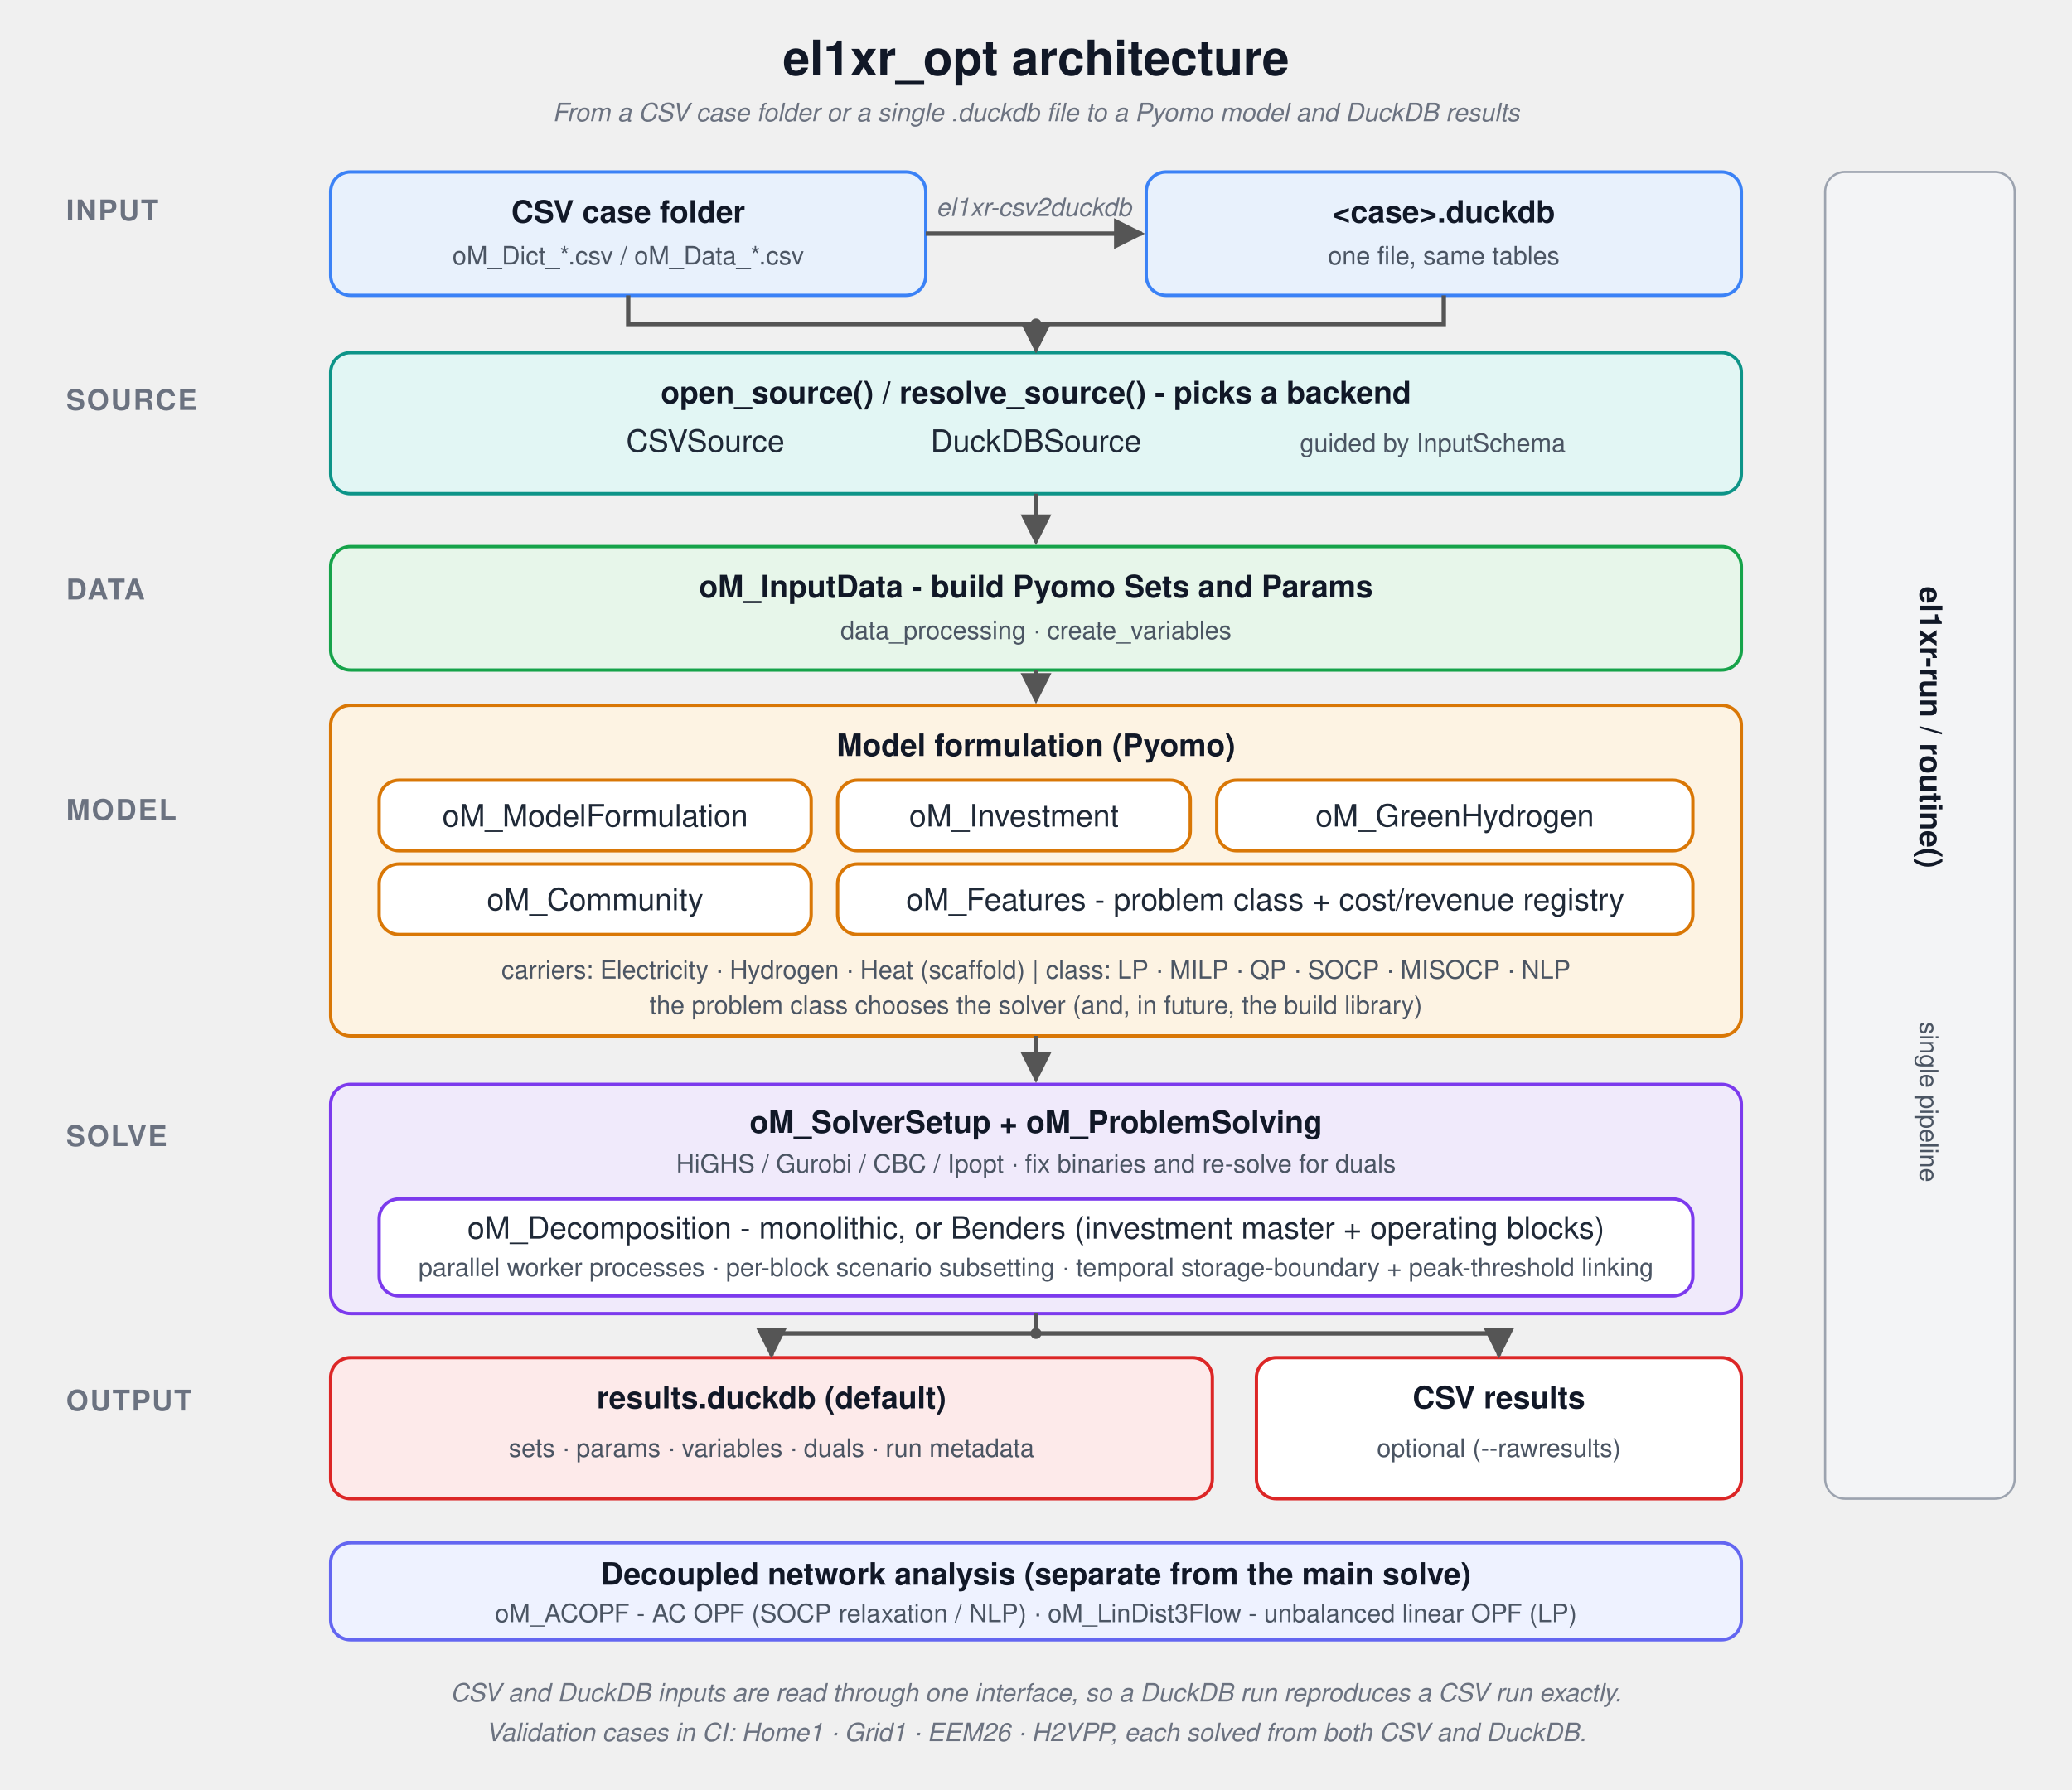
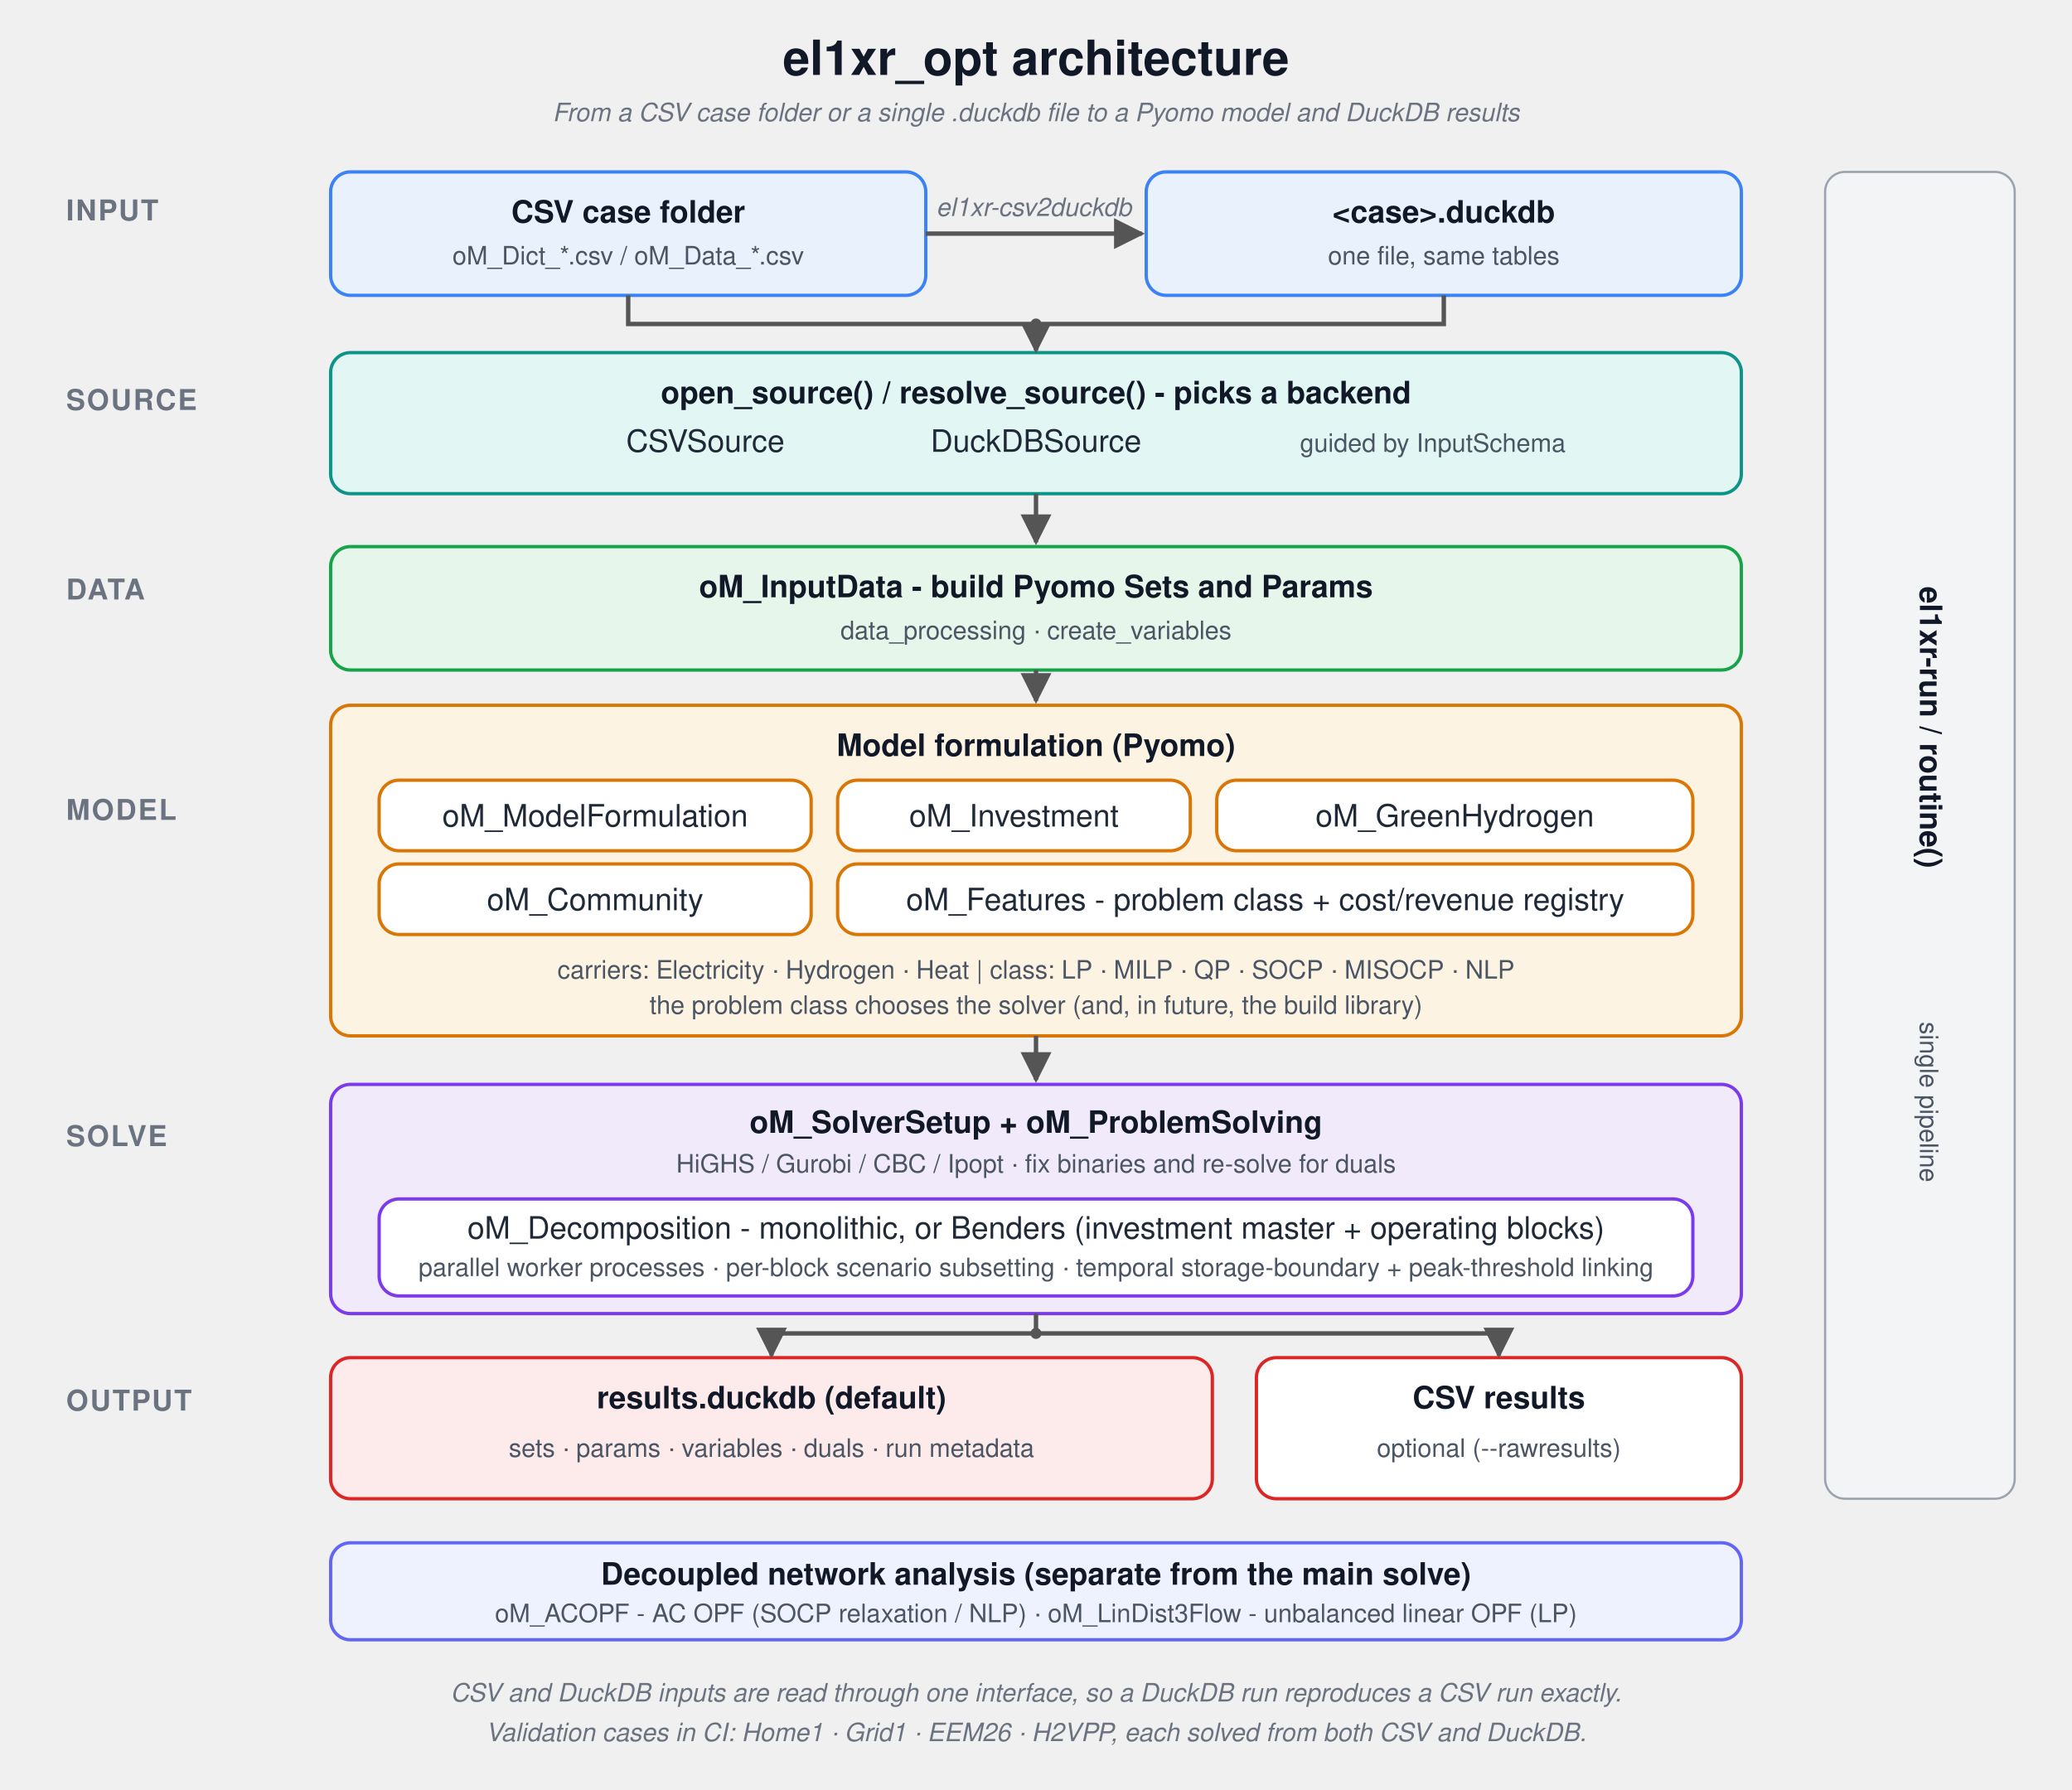
<svg xmlns="http://www.w3.org/2000/svg" width="940" height="812" viewBox="0 0 940 812" font-family="Helvetica, Arial, sans-serif">
  <defs>
    <marker id="arrow" viewBox="0 0 10 10" refX="9" refY="5" markerWidth="7" markerHeight="7" orient="auto-start-reverse">
      <path d="M 0 0 L 10 5 L 0 10 z" fill="#555" />
    </marker>
    <style>
      .lyr   { font-size: 13px; font-weight: 700; fill: #6b7280; letter-spacing: .06em; }
      .box   { rx: 9; ry: 9; stroke-width: 1.5; }
      .t     { font-size: 14px; fill: #1f2937; }
      .tb    { font-size: 14px; font-weight: 700; fill: #111827; }
      .ts    { font-size: 11.5px; fill: #4b5563; }
      .flow  { fill: none; stroke: #555; stroke-width: 2; marker-end: url(#arrow); }
      .elbow { fill: none; stroke: #555; stroke-width: 2; }
      .note  { font-size: 11.5px; fill: #6b7280; font-style: italic; }
    </style>
  </defs>
  <text x="470" y="34" text-anchor="middle" font-size="22" font-weight="700" fill="#111827">el1xr_opt architecture</text>
  <text x="470" y="55" text-anchor="middle" class="note">From a CSV case folder or a single .duckdb file to a Pyomo model and DuckDB results</text>
  <text x="30" y="100" class="lyr">INPUT</text>
  <rect x="150" y="78" width="270" height="56" class="box" fill="#e8f1fc" stroke="#3b82f6" />
  <text x="285" y="101" text-anchor="middle" class="tb">CSV case folder</text>
  <text x="285" y="120" text-anchor="middle" class="ts">oM_Dict_*.csv / oM_Data_*.csv</text>
  <rect x="520" y="78" width="270" height="56" class="box" fill="#e8f1fc" stroke="#3b82f6" />
  <text x="655" y="101" text-anchor="middle" class="tb">&lt;case&gt;.duckdb</text>
  <text x="655" y="120" text-anchor="middle" class="ts">one file, same tables</text>
  <line x1="420" y1="106" x2="518" y2="106" class="flow" />
  <text x="469" y="98" text-anchor="middle" class="note">el1xr-csv2duckdb</text>
  <text x="30" y="186" class="lyr">SOURCE</text>
  <rect x="150" y="160" width="640" height="64" class="box" fill="#e2f6f4" stroke="#0d9488" />
  <text x="470" y="183" text-anchor="middle" class="tb">open_source() / resolve_source()  -  picks a backend</text>
  <text x="320" y="205" text-anchor="middle" class="t">CSVSource</text>
  <text x="470" y="205" text-anchor="middle" class="t">DuckDBSource</text>
  <text x="650" y="205" text-anchor="middle" class="ts">guided by InputSchema</text>
  <polyline points="285,134 285,147 470,147" class="elbow" />
  <polyline points="655,134 655,147 470,147" class="elbow" />
  <circle cx="470" cy="147" r="2.5" fill="#555" />
  <line x1="470" y1="147" x2="470" y2="159" class="flow" />
  <text x="30" y="272" class="lyr">DATA</text>
  <rect x="150" y="248" width="640" height="56" class="box" fill="#e7f6ea" stroke="#16a34a" />
  <text x="470" y="271" text-anchor="middle" class="tb">oM_InputData  -  build Pyomo Sets and Params</text>
  <text x="470" y="290" text-anchor="middle" class="ts">data_processing  ·  create_variables</text>
  <line x1="470" y1="224" x2="470" y2="246" class="flow" />
  <text x="30" y="372" class="lyr">MODEL</text>
  <rect x="150" y="320" width="640" height="150" class="box" fill="#fdf3e3" stroke="#d97706" />
  <text x="470" y="343" text-anchor="middle" class="tb">Model formulation (Pyomo)</text>
  <rect x="172" y="354" width="196" height="32" class="box" fill="#ffffff" stroke="#d97706" />
  <text x="270" y="375" text-anchor="middle" class="t">oM_ModelFormulation</text>
  <rect x="380" y="354" width="160" height="32" class="box" fill="#ffffff" stroke="#d97706" />
  <text x="460" y="375" text-anchor="middle" class="t">oM_Investment</text>
  <rect x="552" y="354" width="216" height="32" class="box" fill="#ffffff" stroke="#d97706" />
  <text x="660" y="375" text-anchor="middle" class="t">oM_GreenHydrogen</text>
  <rect x="172" y="392" width="196" height="32" class="box" fill="#ffffff" stroke="#d97706" />
  <text x="270" y="413" text-anchor="middle" class="t">oM_Community</text>
  <rect x="380" y="392" width="388" height="32" class="box" fill="#ffffff" stroke="#d97706" />
  <text x="574" y="413" text-anchor="middle" class="t">oM_Features  -  problem class + cost/revenue registry</text>
-   <text x="470" y="444" text-anchor="middle" class="ts">carriers: Electricity · Hydrogen · Heat (scaffold)   |   class: LP · MILP · QP · SOCP · MISOCP · NLP</text>
+   <text x="470" y="444" text-anchor="middle" class="ts">carriers: Electricity · Hydrogen · Heat   |   class: LP · MILP · QP · SOCP · MISOCP · NLP</text>
  <text x="470" y="460" text-anchor="middle" class="ts">the problem class chooses the solver (and, in future, the build library)</text>
  <line x1="470" y1="304" x2="470" y2="318" class="flow" />
  <text x="30" y="520" class="lyr">SOLVE</text>
  <rect x="150" y="492" width="640" height="104" class="box" fill="#f0eafb" stroke="#7c3aed" />
  <text x="470" y="514" text-anchor="middle" class="tb">oM_SolverSetup  +  oM_ProblemSolving</text>
  <text x="470" y="532" text-anchor="middle" class="ts">HiGHS / Gurobi / CBC / Ipopt  ·  fix binaries and re-solve for duals</text>
  <rect x="172" y="544" width="596" height="44" class="box" fill="#ffffff" stroke="#7c3aed" />
  <text x="470" y="562" text-anchor="middle" class="t">oM_Decomposition  -  monolithic, or Benders (investment master + operating blocks)</text>
  <text x="470" y="579" text-anchor="middle" class="ts">parallel worker processes · per-block scenario subsetting · temporal storage-boundary + peak-threshold linking</text>
  <line x1="470" y1="470" x2="470" y2="490" class="flow" />
  <text x="30" y="640" class="lyr">OUTPUT</text>
  <rect x="150" y="616" width="400" height="64" class="box" fill="#fdeaea" stroke="#dc2626" />
  <text x="350" y="639" text-anchor="middle" class="tb">results.duckdb  (default)</text>
  <text x="350" y="661" text-anchor="middle" class="ts">sets · params · variables · duals · run metadata</text>
  <rect x="570" y="616" width="220" height="64" class="box" fill="#ffffff" stroke="#dc2626" />
  <text x="680" y="639" text-anchor="middle" class="tb">CSV results</text>
  <text x="680" y="661" text-anchor="middle" class="ts">optional (--rawresults)</text>
  <polyline points="470,596 470,605 350,605 350,615" class="flow" />
  <polyline points="470,605 680,605 680,615" class="flow" />
  <circle cx="470" cy="605" r="2.5" fill="#555" />
  <rect x="828" y="78" width="86" height="602" rx="9" ry="9" fill="#f3f4f6" stroke="#9ca3af" />
  <text x="871" y="330" text-anchor="middle" transform="rotate(90 871 330)" class="tb">el1xr-run  /  routine()</text>
  <text x="871" y="500" text-anchor="middle" transform="rotate(90 871 500)" class="ts">single pipeline</text>
  <rect x="150" y="700" width="640" height="44" class="box" fill="#eef2ff" stroke="#6366f1" />
  <text x="470" y="719" text-anchor="middle" class="tb">Decoupled network analysis  (separate from the main solve)</text>
  <text x="470" y="736" text-anchor="middle" class="ts">oM_ACOPF - AC OPF (SOCP relaxation / NLP)   ·   oM_LinDist3Flow - unbalanced linear OPF (LP)</text>
  <text x="470" y="772" text-anchor="middle" class="note">CSV and DuckDB inputs are read through one interface, so a DuckDB run reproduces a CSV run exactly.</text>
  <text x="470" y="790" text-anchor="middle" class="note">Validation cases in CI: Home1 · Grid1 · EEM26 · H2VPP, each solved from both CSV and DuckDB.</text>
</svg>
